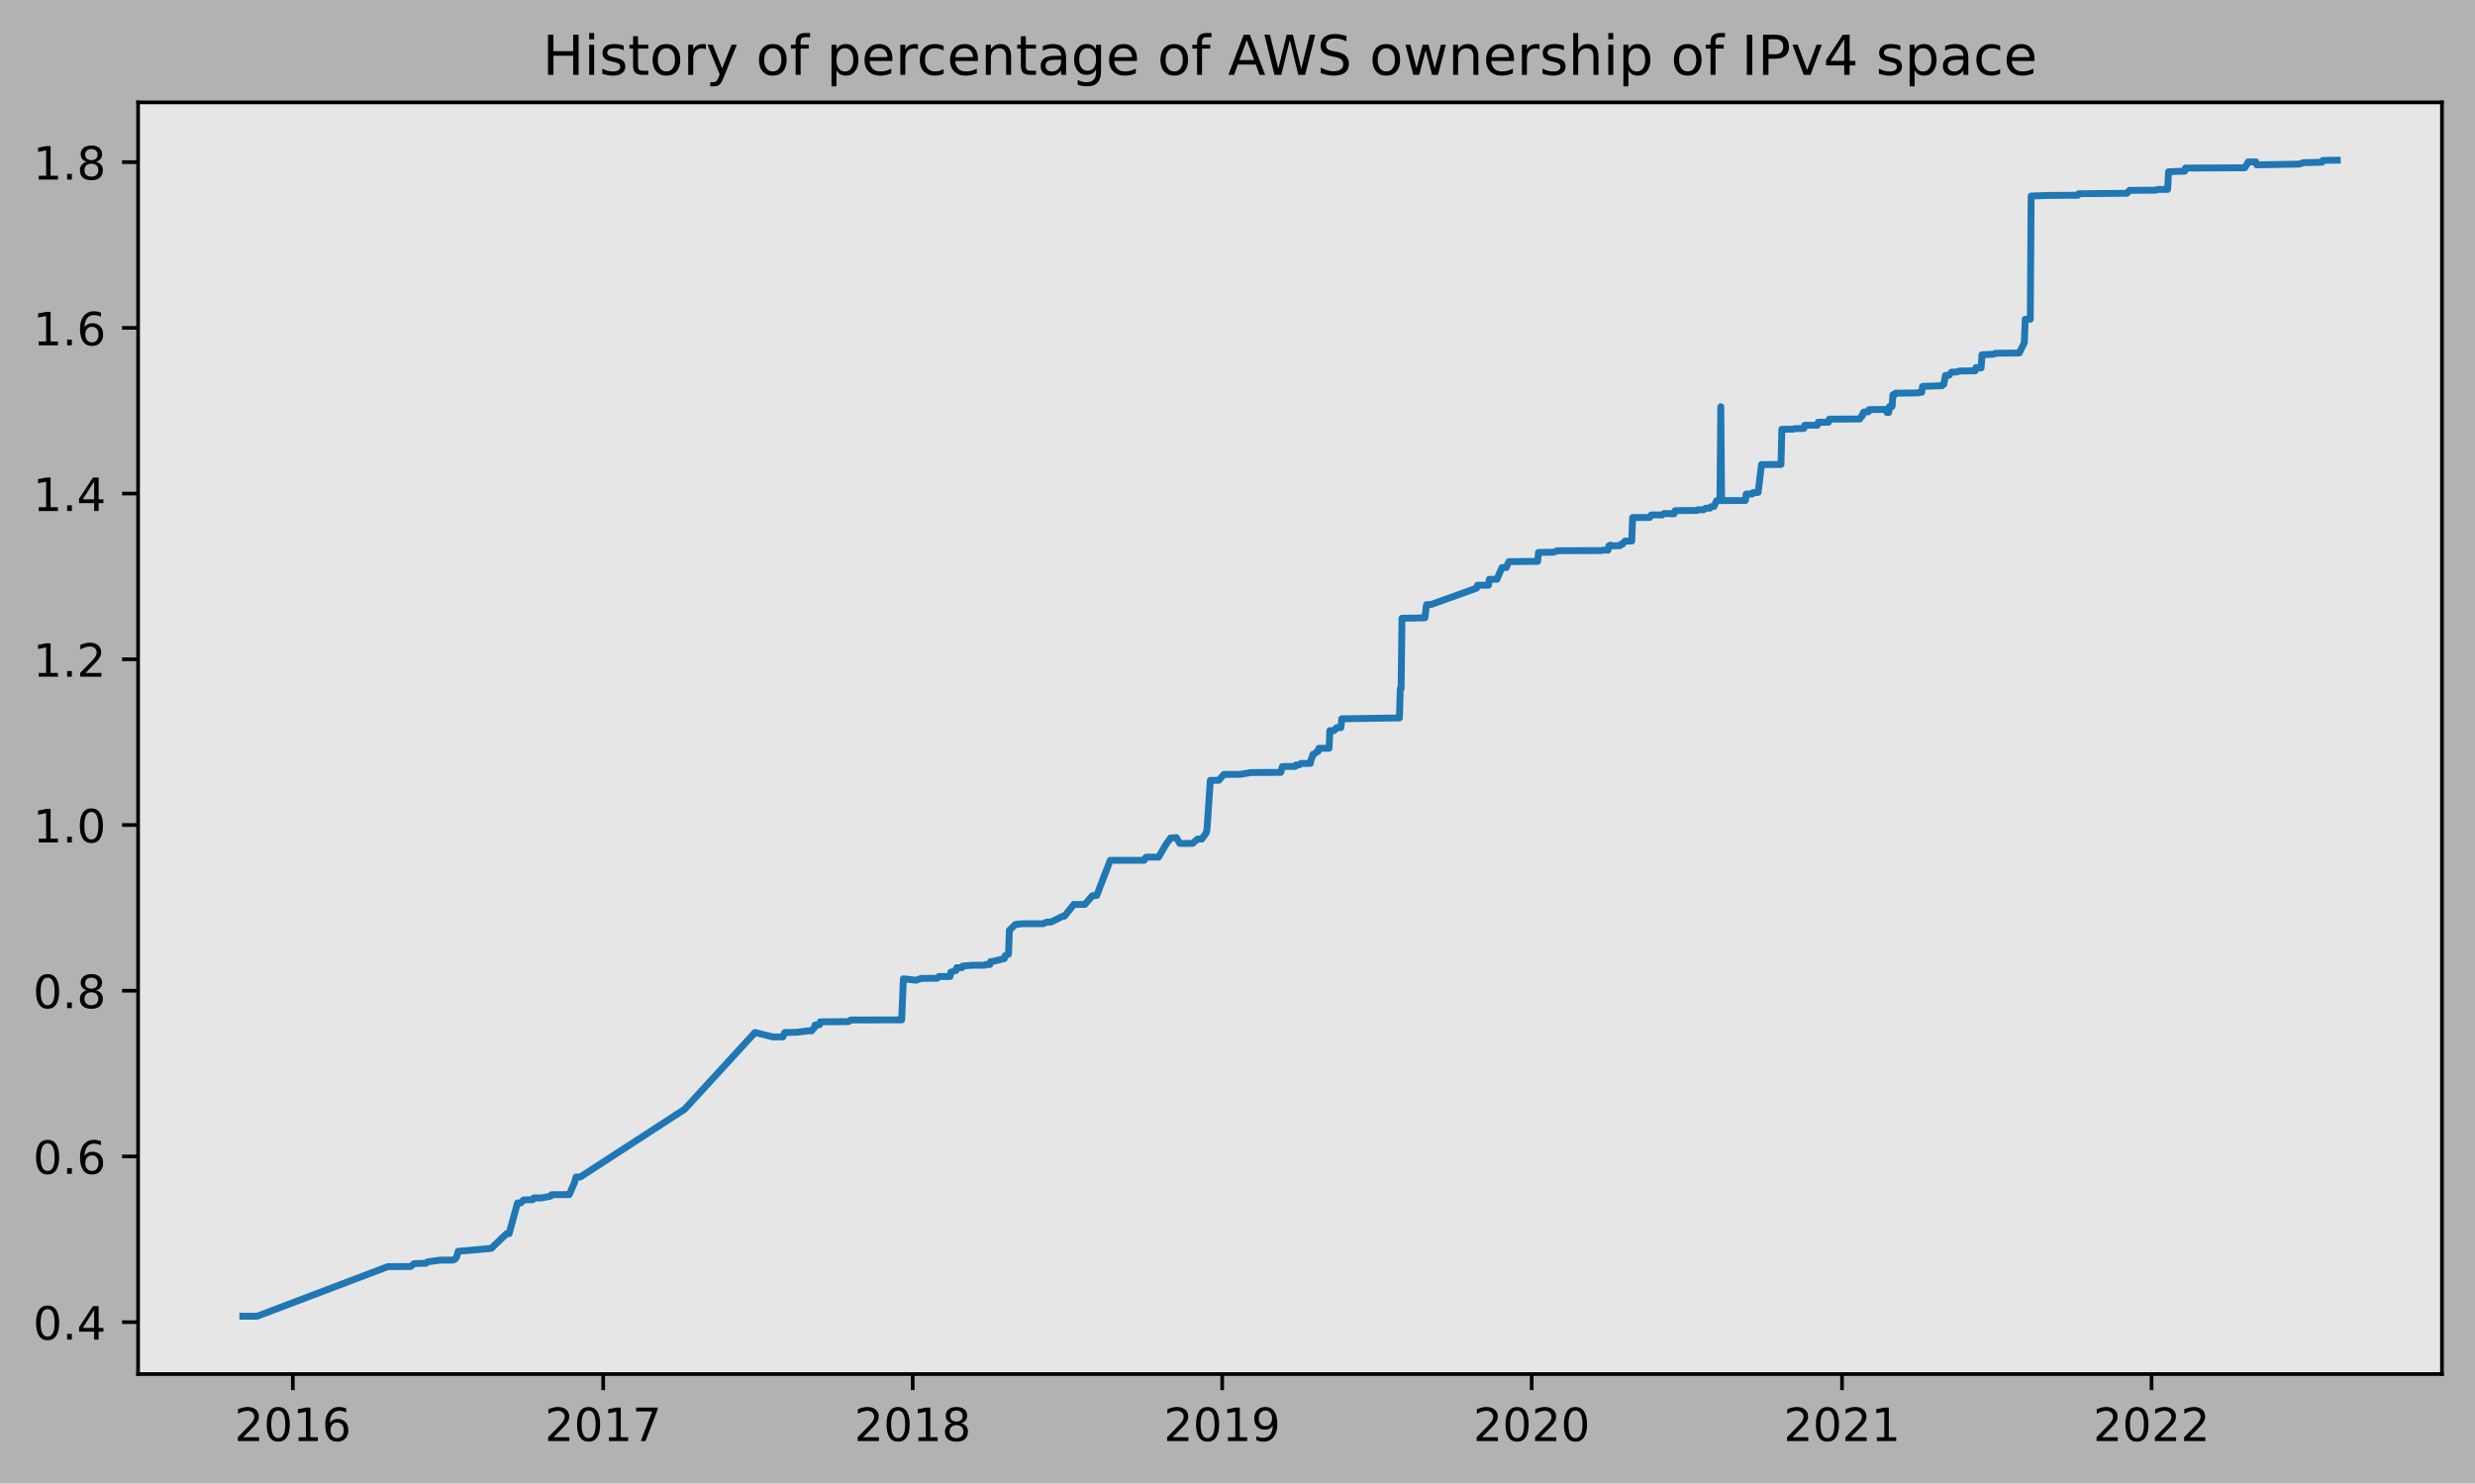
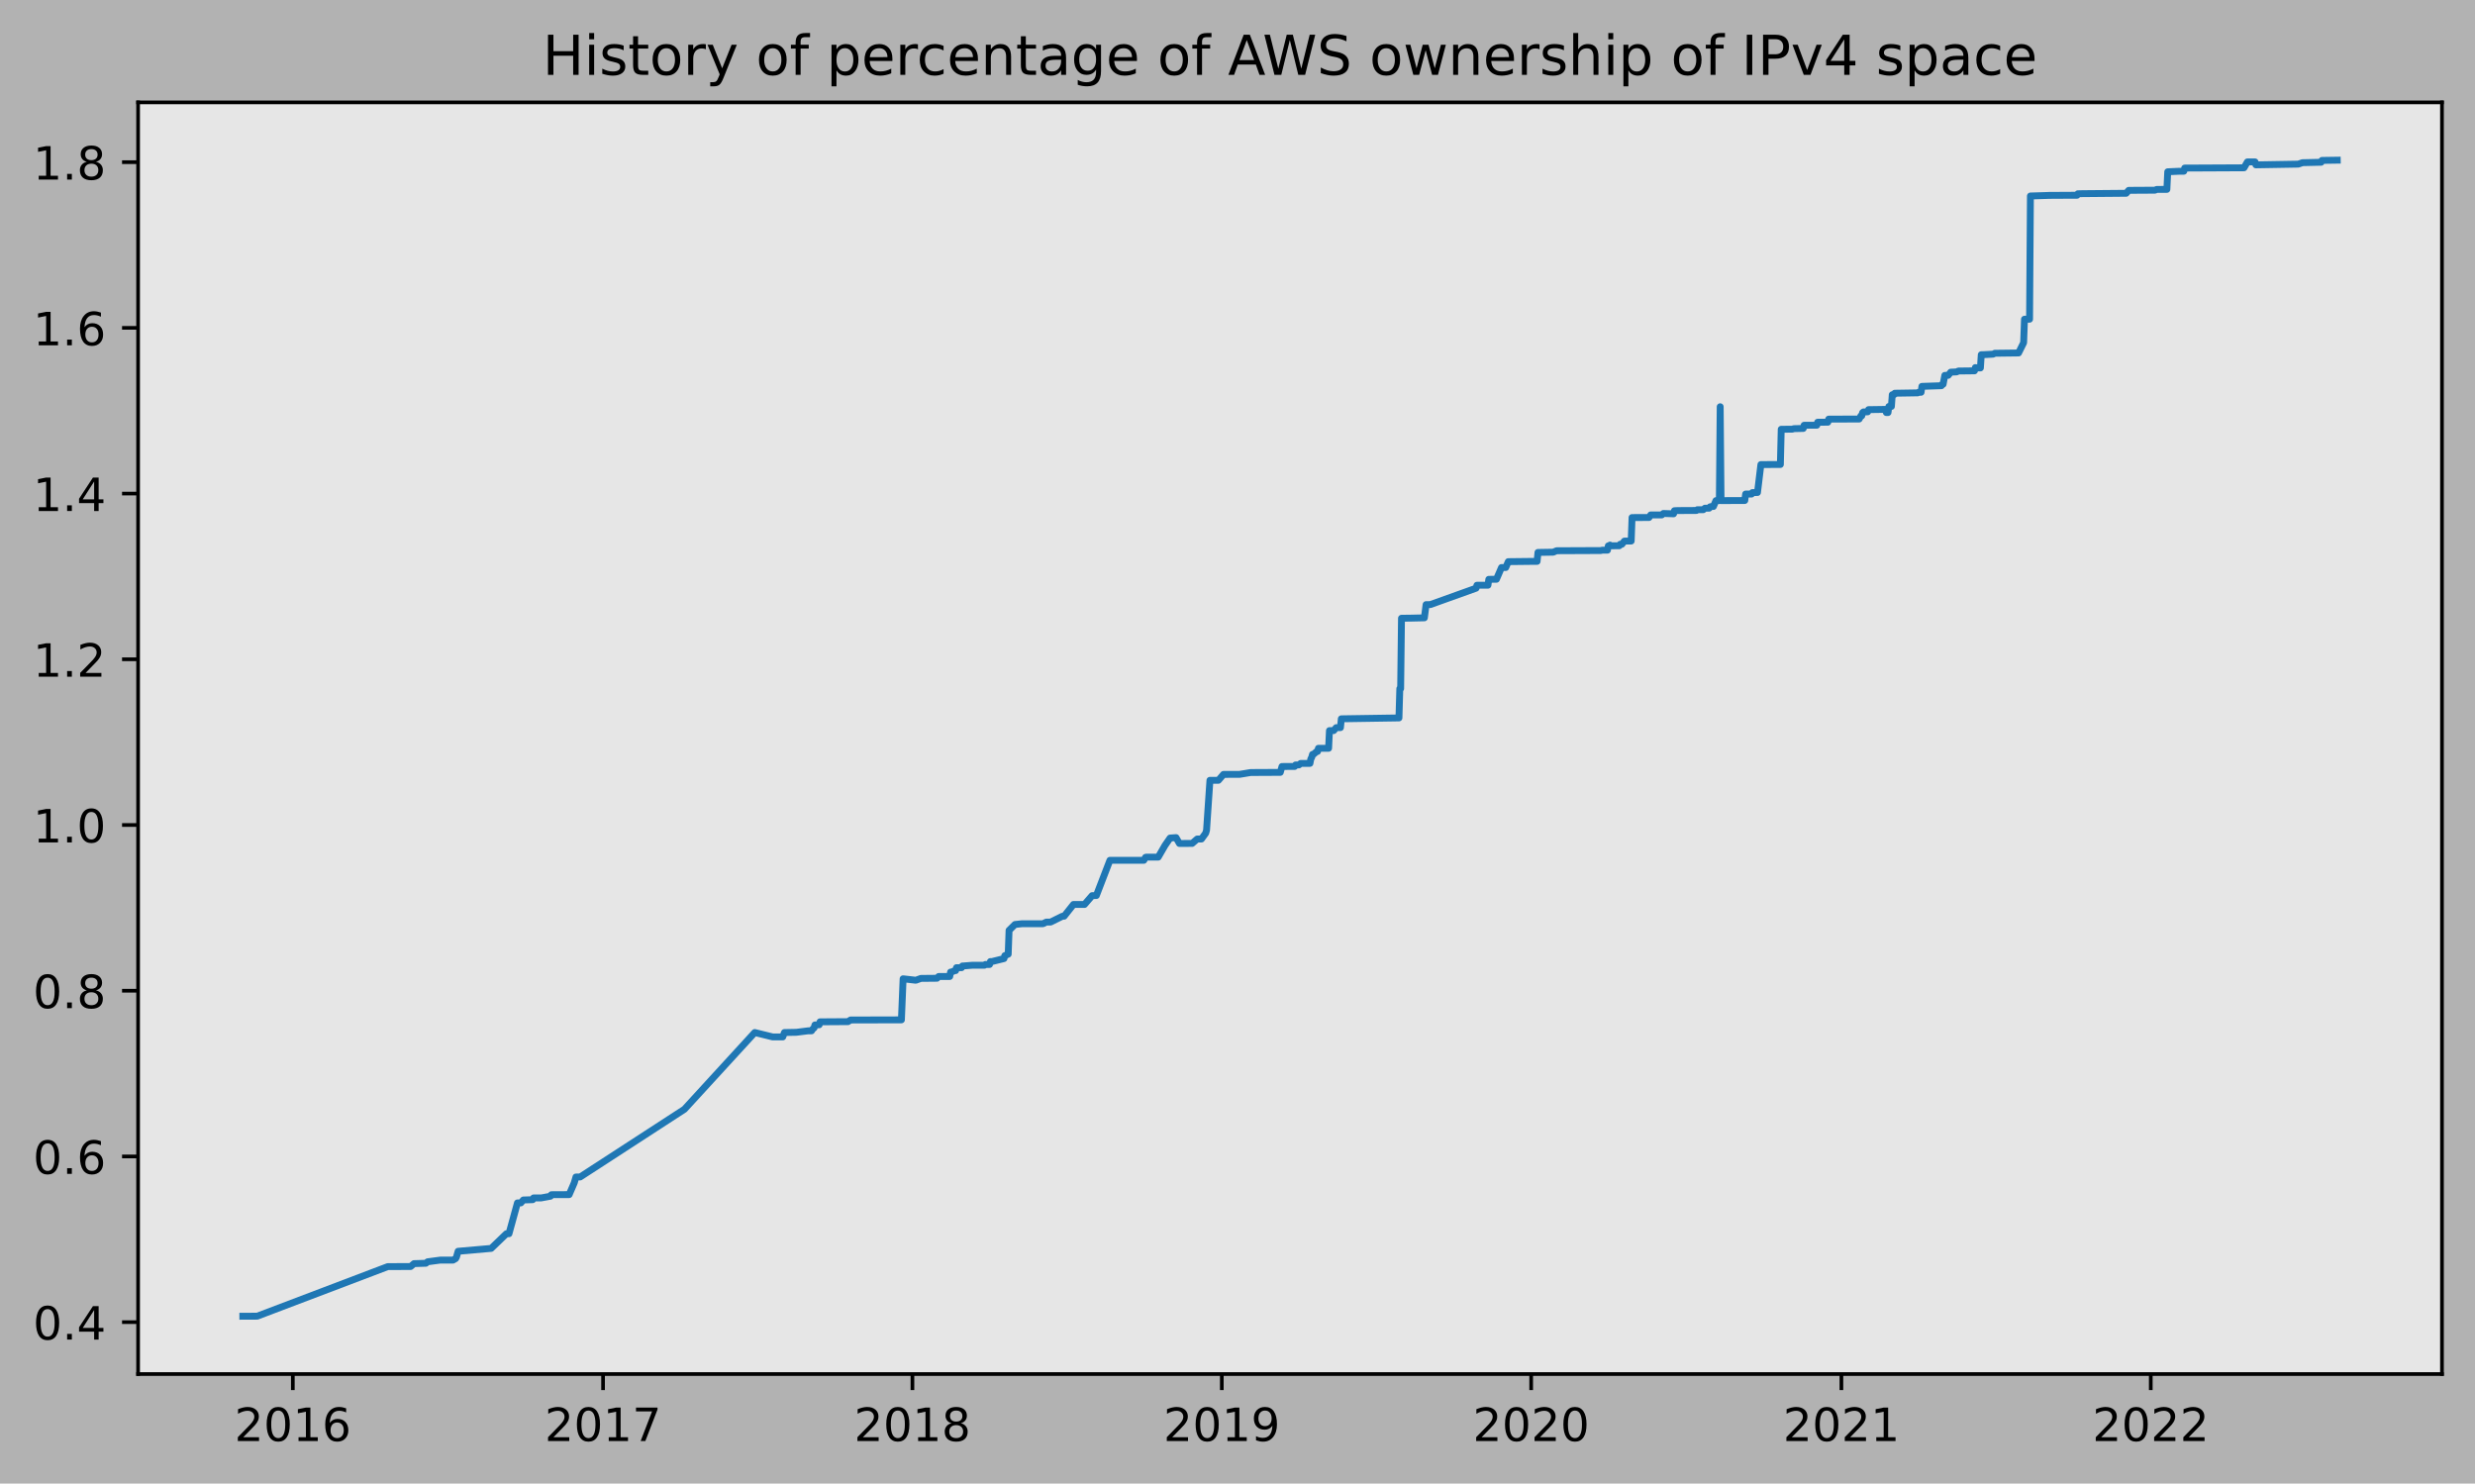
<svg xmlns="http://www.w3.org/2000/svg" xmlns:xlink="http://www.w3.org/1999/xlink" width="539.503pt" height="323.396pt" viewBox="0 0 539.503 323.396" version="1.1">
  <defs>
    <style type="text/css">*{stroke-linejoin: round; stroke-linecap: butt}</style>
  </defs>
  <g id="figure_1">
    <g id="patch_1">
      <path d="M 0 323.396  L 539.503 323.396  L 539.503 0  L 0 0  z " style="fill: #b2b2b2" />
    </g>
    <g id="axes_1">
      <g id="patch_2">
        <path d="M 30.103 299.518  L 532.303 299.518  L 532.303 22.318  L 30.103 22.318  z " style="fill: #e6e6e6" />
      </g>
      <g id="matplotlib.axis_1">
        <g id="xtick_1">
          <g id="line2d_1">
            <defs>
-               <path id="m2683b215c2" d="M 0 0  L 0 3.5  " style="stroke: #000000; stroke-width: 0.8" />
+               <path id="m55d5c8557f" d="M 0 0  L 0 3.5  " style="stroke: #000000; stroke-width: 0.8" />
            </defs>
            <g>
-               <use xlink:href="#m2683b215c2" x="63.836" y="299.518" style="stroke: #000000; stroke-width: 0.8" />
+               <use xlink:href="#m55d5c8557f" x="63.831" y="299.518" style="stroke: #000000; stroke-width: 0.8" />
            </g>
          </g>
          <g id="text_1">
-             <g transform="translate(51.11073 314.1166)scale(0.1 -0.1)">
+             <g transform="translate(51.10632 314.1166)scale(0.1 -0.1)">
              <defs>
                <path id="DejaVuSans-32" d="M 1228 531  L 3431 531  L 3431 0  L 469 0  L 469 531  Q 828 903 1448 1529  Q 2069 2156 2228 2338  Q 2531 2678 2651 2914  Q 2772 3150 2772 3378  Q 2772 3750 2511 3984  Q 2250 4219 1831 4219  Q 1534 4219 1204 4116  Q 875 4013 500 3803  L 500 4441  Q 881 4594 1212 4672  Q 1544 4750 1819 4750  Q 2544 4750 2975 4387  Q 3406 4025 3406 3419  Q 3406 3131 3298 2873  Q 3191 2616 2906 2266  Q 2828 2175 2409 1742  Q 1991 1309 1228 531  z " transform="scale(0.015625)" />
                <path id="DejaVuSans-30" d="M 2034 4250  Q 1547 4250 1301 3770  Q 1056 3291 1056 2328  Q 1056 1369 1301 889  Q 1547 409 2034 409  Q 2525 409 2770 889  Q 3016 1369 3016 2328  Q 3016 3291 2770 3770  Q 2525 4250 2034 4250  z M 2034 4750  Q 2819 4750 3233 4129  Q 3647 3509 3647 2328  Q 3647 1150 3233 529  Q 2819 -91 2034 -91  Q 1250 -91 836 529  Q 422 1150 422 2328  Q 422 3509 836 4129  Q 1250 4750 2034 4750  z " transform="scale(0.015625)" />
                <path id="DejaVuSans-31" d="M 794 531  L 1825 531  L 1825 4091  L 703 3866  L 703 4441  L 1819 4666  L 2450 4666  L 2450 531  L 3481 531  L 3481 0  L 794 0  L 794 531  z " transform="scale(0.015625)" />
                <path id="DejaVuSans-36" d="M 2113 2584  Q 1688 2584 1439 2293  Q 1191 2003 1191 1497  Q 1191 994 1439 701  Q 1688 409 2113 409  Q 2538 409 2786 701  Q 3034 994 3034 1497  Q 3034 2003 2786 2293  Q 2538 2584 2113 2584  z M 3366 4563  L 3366 3988  Q 3128 4100 2886 4159  Q 2644 4219 2406 4219  Q 1781 4219 1451 3797  Q 1122 3375 1075 2522  Q 1259 2794 1537 2939  Q 1816 3084 2150 3084  Q 2853 3084 3261 2657  Q 3669 2231 3669 1497  Q 3669 778 3244 343  Q 2819 -91 2113 -91  Q 1303 -91 875 529  Q 447 1150 447 2328  Q 447 3434 972 4092  Q 1497 4750 2381 4750  Q 2619 4750 2861 4703  Q 3103 4656 3366 4563  z " transform="scale(0.015625)" />
              </defs>
              <use xlink:href="#DejaVuSans-32" />
              <use xlink:href="#DejaVuSans-30" x="63.623" />
              <use xlink:href="#DejaVuSans-31" x="127.246" />
              <use xlink:href="#DejaVuSans-36" x="190.869" />
            </g>
          </g>
        </g>
        <g id="xtick_2">
          <g id="line2d_2">
            <g>
-               <use xlink:href="#m2683b215c2" x="131.486" y="299.518" style="stroke: #000000; stroke-width: 0.8" />
+               <use xlink:href="#m55d5c8557f" x="131.454" y="299.518" style="stroke: #000000; stroke-width: 0.8" />
            </g>
          </g>
          <g id="text_2">
-             <g transform="translate(118.7608 314.1166)scale(0.1 -0.1)">
+             <g transform="translate(118.729 314.1166)scale(0.1 -0.1)">
              <defs>
                <path id="DejaVuSans-37" d="M 525 4666  L 3525 4666  L 3525 4397  L 1831 0  L 1172 0  L 2766 4134  L 525 4134  L 525 4666  z " transform="scale(0.015625)" />
              </defs>
              <use xlink:href="#DejaVuSans-32" />
              <use xlink:href="#DejaVuSans-30" x="63.623" />
              <use xlink:href="#DejaVuSans-31" x="127.246" />
              <use xlink:href="#DejaVuSans-37" x="190.869" />
            </g>
          </g>
        </g>
        <g id="xtick_3">
          <g id="line2d_3">
            <g>
-               <use xlink:href="#m2683b215c2" x="198.951" y="299.518" style="stroke: #000000; stroke-width: 0.8" />
+               <use xlink:href="#m55d5c8557f" x="198.892" y="299.518" style="stroke: #000000; stroke-width: 0.8" />
            </g>
          </g>
          <g id="text_3">
-             <g transform="translate(186.226 314.1166)scale(0.1 -0.1)">
+             <g transform="translate(186.1669 314.1166)scale(0.1 -0.1)">
              <defs>
                <path id="DejaVuSans-38" d="M 2034 2216  Q 1584 2216 1326 1975  Q 1069 1734 1069 1313  Q 1069 891 1326 650  Q 1584 409 2034 409  Q 2484 409 2743 651  Q 3003 894 3003 1313  Q 3003 1734 2745 1975  Q 2488 2216 2034 2216  z M 1403 2484  Q 997 2584 770 2862  Q 544 3141 544 3541  Q 544 4100 942 4425  Q 1341 4750 2034 4750  Q 2731 4750 3128 4425  Q 3525 4100 3525 3541  Q 3525 3141 3298 2862  Q 3072 2584 2669 2484  Q 3125 2378 3379 2068  Q 3634 1759 3634 1313  Q 3634 634 3220 271  Q 2806 -91 2034 -91  Q 1263 -91 848 271  Q 434 634 434 1313  Q 434 1759 690 2068  Q 947 2378 1403 2484  z M 1172 3481  Q 1172 3119 1398 2916  Q 1625 2713 2034 2713  Q 2441 2713 2670 2916  Q 2900 3119 2900 3481  Q 2900 3844 2670 4047  Q 2441 4250 2034 4250  Q 1625 4250 1398 4047  Q 1172 3844 1172 3481  z " transform="scale(0.015625)" />
              </defs>
              <use xlink:href="#DejaVuSans-32" />
              <use xlink:href="#DejaVuSans-30" x="63.623" />
              <use xlink:href="#DejaVuSans-31" x="127.246" />
              <use xlink:href="#DejaVuSans-38" x="190.869" />
            </g>
          </g>
        </g>
        <g id="xtick_4">
          <g id="line2d_4">
            <g>
-               <use xlink:href="#m2683b215c2" x="266.416" y="299.518" style="stroke: #000000; stroke-width: 0.8" />
+               <use xlink:href="#m55d5c8557f" x="266.33" y="299.518" style="stroke: #000000; stroke-width: 0.8" />
            </g>
          </g>
          <g id="text_4">
-             <g transform="translate(253.6912 314.1166)scale(0.1 -0.1)">
+             <g transform="translate(253.6048 314.1166)scale(0.1 -0.1)">
              <defs>
                <path id="DejaVuSans-39" d="M 703 97  L 703 672  Q 941 559 1184 500  Q 1428 441 1663 441  Q 2288 441 2617 861  Q 2947 1281 2994 2138  Q 2813 1869 2534 1725  Q 2256 1581 1919 1581  Q 1219 1581 811 2004  Q 403 2428 403 3163  Q 403 3881 828 4315  Q 1253 4750 1959 4750  Q 2769 4750 3195 4129  Q 3622 3509 3622 2328  Q 3622 1225 3098 567  Q 2575 -91 1691 -91  Q 1453 -91 1209 -44  Q 966 3 703 97  z M 1959 2075  Q 2384 2075 2632 2365  Q 2881 2656 2881 3163  Q 2881 3666 2632 3958  Q 2384 4250 1959 4250  Q 1534 4250 1286 3958  Q 1038 3666 1038 3163  Q 1038 2656 1286 2365  Q 1534 2075 1959 2075  z " transform="scale(0.015625)" />
              </defs>
              <use xlink:href="#DejaVuSans-32" />
              <use xlink:href="#DejaVuSans-30" x="63.623" />
              <use xlink:href="#DejaVuSans-31" x="127.246" />
              <use xlink:href="#DejaVuSans-39" x="190.869" />
            </g>
          </g>
        </g>
        <g id="xtick_5">
          <g id="line2d_5">
            <g>
-               <use xlink:href="#m2683b215c2" x="333.881" y="299.518" style="stroke: #000000; stroke-width: 0.8" />
+               <use xlink:href="#m55d5c8557f" x="333.768" y="299.518" style="stroke: #000000; stroke-width: 0.8" />
            </g>
          </g>
          <g id="text_5">
-             <g transform="translate(321.1564 314.1166)scale(0.1 -0.1)">
+             <g transform="translate(321.0427 314.1166)scale(0.1 -0.1)">
              <use xlink:href="#DejaVuSans-32" />
              <use xlink:href="#DejaVuSans-30" x="63.623" />
              <use xlink:href="#DejaVuSans-32" x="127.246" />
              <use xlink:href="#DejaVuSans-30" x="190.869" />
            </g>
          </g>
        </g>
        <g id="xtick_6">
          <g id="line2d_6">
            <g>
-               <use xlink:href="#m2683b215c2" x="401.532" y="299.518" style="stroke: #000000; stroke-width: 0.8" />
+               <use xlink:href="#m55d5c8557f" x="401.39" y="299.518" style="stroke: #000000; stroke-width: 0.8" />
            </g>
          </g>
          <g id="text_6">
-             <g transform="translate(388.8065 314.1166)scale(0.1 -0.1)">
+             <g transform="translate(388.6654 314.1166)scale(0.1 -0.1)">
              <use xlink:href="#DejaVuSans-32" />
              <use xlink:href="#DejaVuSans-30" x="63.623" />
              <use xlink:href="#DejaVuSans-32" x="127.246" />
              <use xlink:href="#DejaVuSans-31" x="190.869" />
            </g>
          </g>
        </g>
        <g id="xtick_7">
          <g id="line2d_7">
            <g>
-               <use xlink:href="#m2683b215c2" x="468.997" y="299.518" style="stroke: #000000; stroke-width: 0.8" />
+               <use xlink:href="#m55d5c8557f" x="468.828" y="299.518" style="stroke: #000000; stroke-width: 0.8" />
            </g>
          </g>
          <g id="text_7">
-             <g transform="translate(456.2717 314.1166)scale(0.1 -0.1)">
+             <g transform="translate(456.1033 314.1166)scale(0.1 -0.1)">
              <use xlink:href="#DejaVuSans-32" />
              <use xlink:href="#DejaVuSans-30" x="63.623" />
              <use xlink:href="#DejaVuSans-32" x="127.246" />
              <use xlink:href="#DejaVuSans-32" x="190.869" />
            </g>
          </g>
        </g>
      </g>
      <g id="matplotlib.axis_2">
        <g id="ytick_1">
          <g id="line2d_8">
            <defs>
-               <path id="m30a13b4549" d="M 0 0  L -3.5 0  " style="stroke: #000000; stroke-width: 0.8" />
+               <path id="m1c5973e0e2" d="M 0 0  L -3.5 0  " style="stroke: #000000; stroke-width: 0.8" />
            </defs>
            <g>
-               <use xlink:href="#m30a13b4549" x="30.103" y="288.204" style="stroke: #000000; stroke-width: 0.8" />
+               <use xlink:href="#m1c5973e0e2" x="30.103" y="288.204" style="stroke: #000000; stroke-width: 0.8" />
            </g>
          </g>
          <g id="text_8">
            <g transform="translate(7.2 292.0029)scale(0.1 -0.1)">
              <defs>
                <path id="DejaVuSans-2e" d="M 684 794  L 1344 794  L 1344 0  L 684 0  L 684 794  z " transform="scale(0.015625)" />
                <path id="DejaVuSans-34" d="M 2419 4116  L 825 1625  L 2419 1625  L 2419 4116  z M 2253 4666  L 3047 4666  L 3047 1625  L 3713 1625  L 3713 1100  L 3047 1100  L 3047 0  L 2419 0  L 2419 1100  L 313 1100  L 313 1709  L 2253 4666  z " transform="scale(0.015625)" />
              </defs>
              <use xlink:href="#DejaVuSans-30" />
              <use xlink:href="#DejaVuSans-2e" x="63.623" />
              <use xlink:href="#DejaVuSans-34" x="95.41" />
            </g>
          </g>
        </g>
        <g id="ytick_2">
          <g id="line2d_9">
            <g>
-               <use xlink:href="#m30a13b4549" x="30.103" y="252.081" style="stroke: #000000; stroke-width: 0.8" />
+               <use xlink:href="#m1c5973e0e2" x="30.103" y="252.081" style="stroke: #000000; stroke-width: 0.8" />
            </g>
          </g>
          <g id="text_9">
-             <g transform="translate(7.2 255.8802)scale(0.1 -0.1)">
+             <g transform="translate(7.2 255.8803)scale(0.1 -0.1)">
              <use xlink:href="#DejaVuSans-30" />
              <use xlink:href="#DejaVuSans-2e" x="63.623" />
              <use xlink:href="#DejaVuSans-36" x="95.41" />
            </g>
          </g>
        </g>
        <g id="ytick_3">
          <g id="line2d_10">
            <g>
-               <use xlink:href="#m30a13b4549" x="30.103" y="215.958" style="stroke: #000000; stroke-width: 0.8" />
+               <use xlink:href="#m1c5973e0e2" x="30.103" y="215.958" style="stroke: #000000; stroke-width: 0.8" />
            </g>
          </g>
          <g id="text_10">
-             <g transform="translate(7.2 219.7576)scale(0.1 -0.1)">
+             <g transform="translate(7.2 219.7577)scale(0.1 -0.1)">
              <use xlink:href="#DejaVuSans-30" />
              <use xlink:href="#DejaVuSans-2e" x="63.623" />
              <use xlink:href="#DejaVuSans-38" x="95.41" />
            </g>
          </g>
        </g>
        <g id="ytick_4">
          <g id="line2d_11">
            <g>
-               <use xlink:href="#m30a13b4549" x="30.103" y="179.836" style="stroke: #000000; stroke-width: 0.8" />
+               <use xlink:href="#m1c5973e0e2" x="30.103" y="179.836" style="stroke: #000000; stroke-width: 0.8" />
            </g>
          </g>
          <g id="text_11">
-             <g transform="translate(7.2 183.6349)scale(0.1 -0.1)">
+             <g transform="translate(7.2 183.6351)scale(0.1 -0.1)">
              <use xlink:href="#DejaVuSans-31" />
              <use xlink:href="#DejaVuSans-2e" x="63.623" />
              <use xlink:href="#DejaVuSans-30" x="95.41" />
            </g>
          </g>
        </g>
        <g id="ytick_5">
          <g id="line2d_12">
            <g>
-               <use xlink:href="#m30a13b4549" x="30.103" y="143.713" style="stroke: #000000; stroke-width: 0.8" />
+               <use xlink:href="#m1c5973e0e2" x="30.103" y="143.713" style="stroke: #000000; stroke-width: 0.8" />
            </g>
          </g>
          <g id="text_12">
-             <g transform="translate(7.2 147.5123)scale(0.1 -0.1)">
+             <g transform="translate(7.2 147.5125)scale(0.1 -0.1)">
              <use xlink:href="#DejaVuSans-31" />
              <use xlink:href="#DejaVuSans-2e" x="63.623" />
              <use xlink:href="#DejaVuSans-32" x="95.41" />
            </g>
          </g>
        </g>
        <g id="ytick_6">
          <g id="line2d_13">
            <g>
-               <use xlink:href="#m30a13b4549" x="30.103" y="107.59" style="stroke: #000000; stroke-width: 0.8" />
+               <use xlink:href="#m1c5973e0e2" x="30.103" y="107.591" style="stroke: #000000; stroke-width: 0.8" />
            </g>
          </g>
          <g id="text_13">
-             <g transform="translate(7.2 111.3897)scale(0.1 -0.1)">
+             <g transform="translate(7.2 111.3899)scale(0.1 -0.1)">
              <use xlink:href="#DejaVuSans-31" />
              <use xlink:href="#DejaVuSans-2e" x="63.623" />
              <use xlink:href="#DejaVuSans-34" x="95.41" />
            </g>
          </g>
        </g>
        <g id="ytick_7">
          <g id="line2d_14">
            <g>
-               <use xlink:href="#m30a13b4549" x="30.103" y="71.468" style="stroke: #000000; stroke-width: 0.8" />
+               <use xlink:href="#m1c5973e0e2" x="30.103" y="71.468" style="stroke: #000000; stroke-width: 0.8" />
            </g>
          </g>
          <g id="text_14">
-             <g transform="translate(7.2 75.26701)scale(0.1 -0.1)">
+             <g transform="translate(7.2 75.26728)scale(0.1 -0.1)">
              <use xlink:href="#DejaVuSans-31" />
              <use xlink:href="#DejaVuSans-2e" x="63.623" />
              <use xlink:href="#DejaVuSans-36" x="95.41" />
            </g>
          </g>
        </g>
        <g id="ytick_8">
          <g id="line2d_15">
            <g>
-               <use xlink:href="#m30a13b4549" x="30.103" y="35.345" style="stroke: #000000; stroke-width: 0.8" />
+               <use xlink:href="#m1c5973e0e2" x="30.103" y="35.345" style="stroke: #000000; stroke-width: 0.8" />
            </g>
          </g>
          <g id="text_15">
-             <g transform="translate(7.2 39.14437)scale(0.1 -0.1)">
+             <g transform="translate(7.2 39.14468)scale(0.1 -0.1)">
              <use xlink:href="#DejaVuSans-31" />
              <use xlink:href="#DejaVuSans-2e" x="63.623" />
              <use xlink:href="#DejaVuSans-38" x="95.41" />
            </g>
          </g>
        </g>
      </g>
      <g id="line2d_16">
-         <path d="M 52.93 286.918  L 56.073 286.904  L 84.537 276.1  L 89.528 276.077  L 90.267 275.447  L 92.855 275.367  L 93.225 275.049  L 95.997 274.678  L 98.77 274.68  L 99.324 274.361  L 99.509 274.041  L 99.879 272.757  L 107.087 272.128  L 110.414 268.93  L 110.969 268.927  L 112.817 262.213  L 113.557 262.213  L 114.111 261.574  L 116.144 261.51  L 116.329 261.128  L 117.993 261.128  L 120.026 260.752  L 120.211 260.432  L 120.58 260.417  L 124.092 260.406  L 125.201 257.848  L 125.571 256.569  L 126.495 256.559  L 149.23 241.801  L 164.571 225.069  L 168.453 226.025  L 170.671 226.032  L 171.041 225.073  L 173.628 225.025  L 176.216 224.699  L 176.955 224.699  L 177.14 224.379  L 177.51 224.059  L 177.695 223.42  L 178.619 223.38  L 178.804 222.74  L 184.903 222.699  L 185.458 222.339  L 196.548 222.31  L 196.918 213.358  L 199.69 213.677  L 200.799 213.276  L 204.311 213.241  L 204.681 212.857  L 207.084 212.858  L 207.269 211.899  L 207.453 211.896  L 208.193 211.574  L 208.378 211.574  L 208.562 210.934  L 209.672 210.933  L 209.856 210.567  L 210.041 210.565  L 212.074 210.402  L 214.662 210.4  L 214.847 210.241  L 215.771 210.239  L 215.956 209.6  L 216.326 209.595  L 218.913 208.955  L 219.098 208.316  L 219.838 207.996  L 220.022 202.801  L 221.316 201.522  L 222.795 201.362  L 227.416 201.356  L 228.155 200.996  L 229.079 200.996  L 231.667 199.717  L 232.037 199.713  L 234.07 197.154  L 236.473 197.158  L 238.136 195.235  L 239.06 195.208  L 242.018 187.533  L 249.411 187.528  L 249.781 186.889  L 249.966 186.839  L 252.554 186.835  L 254.032 184.277  L 255.141 182.679  L 256.435 182.583  L 257.174 183.862  L 259.947 183.85  L 261.056 182.891  L 261.98 182.89  L 262.904 181.611  L 263.089 180.967  L 263.829 170.096  L 265.677 170.091  L 266.786 168.807  L 270.298 168.796  L 272.701 168.397  L 279.17 168.364  L 279.54 167.084  L 282.312 167.07  L 282.497 166.75  L 283.236 166.739  L 283.606 166.419  L 285.639 166.402  L 285.824 165.443  L 286.009 165.123  L 286.194 164.448  L 286.379 164.447  L 287.118 163.808  L 287.303 163.808  L 287.488 163.115  L 289.706 163.111  L 289.89 159.26  L 290.815 159.253  L 291.369 158.612  L 292.293 158.607  L 292.478 156.686  L 305.047 156.494  L 305.232 150.115  L 305.417 150.114  L 305.602 134.768  L 307.82 134.739  L 310.592 134.674  L 310.962 131.797  L 311.886 131.79  L 321.867 128.213  L 322.052 127.574  L 324.455 127.564  L 324.64 126.285  L 326.303 126.268  L 327.412 123.71  L 328.336 123.709  L 328.891 122.43  L 334.066 122.373  L 335.175 122.368  L 335.36 120.421  L 338.687 120.366  L 339.427 120.051  L 349.038 120.009  L 349.408 119.929  L 350.517 119.924  L 350.702 118.984  L 350.886 118.984  L 351.071 118.817  L 351.256 118.974  L 353.104 118.962  L 353.289 118.643  L 353.659 118.642  L 354.213 117.951  L 355.692 117.934  L 355.877 112.817  L 359.574 112.808  L 359.943 112.248  L 362.346 112.246  L 362.716 111.926  L 364.934 112.001  L 365.119 111.327  L 365.858 111.293  L 369.925 111.272  L 370.109 111.112  L 371.403 111.106  L 371.773 110.778  L 372.697 110.774  L 372.882 110.484  L 373.252 110.405  L 373.621 110.405  L 374.176 109.126  L 374.915 109.126  L 375.1 88.663  L 375.285 109.124  L 380.46 109.1  L 380.645 107.694  L 381.939 107.693  L 382.124 107.372  L 383.233 107.355  L 383.972 101.27  L 388.223 101.248  L 388.408 93.574  L 390.811 93.552  L 391.181 93.439  L 393.214 93.392  L 393.399 92.702  L 396.171 92.69  L 396.356 92.04  L 398.574 92.036  L 398.759 91.364  L 405.413 91.335  L 405.783 90.65  L 405.968 90.65  L 406.152 89.954  L 406.337 89.792  L 407.261 89.774  L 407.446 89.294  L 411.143 89.24  L 411.328 89.929  L 411.697 89.927  L 411.882 88.6  L 412.437 88.6  L 412.622 86.043  L 412.991 86.04  L 413.176 85.716  L 418.167 85.638  L 418.352 85.51  L 418.906 85.509  L 419.091 84.219  L 423.342 84.078  L 423.527 83.757  L 423.712 83.756  L 424.082 81.827  L 424.821 81.818  L 425.375 81.128  L 426.669 81.067  L 427.039 80.876  L 430.551 80.835  L 430.736 80.13  L 431.29 80.208  L 431.845 80.203  L 432.029 77.324  L 432.584 77.306  L 434.617 77.204  L 434.987 77.004  L 440.162 76.94  L 441.271 74.697  L 441.456 69.582  L 442.565 69.581  L 442.75 42.724  L 446.077 42.62  L 446.816 42.593  L 451.992 42.563  L 452.916 42.561  L 453.101 42.242  L 454.025 42.215  L 463.267 42.135  L 463.636 42.133  L 464.191 41.493  L 469.921 41.458  L 470.291 41.288  L 472.509 41.281  L 472.693 37.444  L 475.096 37.335  L 476.205 37.323  L 476.39 36.638  L 489.329 36.575  L 490.068 35.295  L 491.732 35.294  L 491.916 35.933  L 501.158 35.778  L 502.082 35.461  L 506.149 35.368  L 506.334 34.965  L 509.476 34.918  L 509.476 34.918  " clip-path="url(#p53d955d1c6)" style="fill: none; stroke: #1f77b4; stroke-width: 1.5; stroke-linecap: square" />
+         <path d="M 52.93 286.918  L 56.071 286.904  L 84.525 276.1  L 89.513 276.077  L 90.252 275.447  L 92.839 275.367  L 93.208 275.049  L 95.98 274.678  L 98.751 274.68  L 99.306 274.361  L 99.49 274.041  L 99.86 272.757  L 107.065 272.128  L 110.391 268.93  L 110.945 268.927  L 112.793 262.213  L 113.532 262.213  L 114.086 261.574  L 116.119 261.51  L 116.304 261.128  L 117.966 261.128  L 119.999 260.752  L 120.184 260.432  L 120.553 260.417  L 124.064 260.406  L 125.172 257.848  L 125.542 256.569  L 126.465 256.559  L 149.191 241.801  L 164.526 225.07  L 168.406 226.025  L 170.623 226.032  L 170.993 225.073  L 173.58 225.025  L 176.166 224.699  L 176.905 224.699  L 177.09 224.379  L 177.46 224.059  L 177.644 223.42  L 178.568 223.38  L 178.753 222.74  L 184.85 222.699  L 185.404 222.339  L 196.49 222.31  L 196.86 213.358  L 199.631 213.677  L 200.74 213.276  L 204.25 213.242  L 204.62 212.857  L 207.021 212.858  L 207.206 211.899  L 207.391 211.896  L 208.13 211.575  L 208.315 211.574  L 208.5 210.935  L 209.608 210.933  L 209.793 210.567  L 209.978 210.565  L 212.01 210.402  L 214.597 210.401  L 214.781 210.241  L 215.705 210.239  L 215.89 209.6  L 216.259 209.595  L 218.846 208.955  L 219.031 208.316  L 219.77 207.996  L 219.955 202.801  L 221.248 201.522  L 222.726 201.362  L 227.345 201.356  L 228.084 200.996  L 229.008 200.996  L 231.595 199.717  L 231.964 199.713  L 233.997 197.155  L 236.398 197.158  L 238.061 195.235  L 238.985 195.208  L 241.941 187.533  L 249.332 187.528  L 249.701 186.889  L 249.886 186.839  L 252.473 186.835  L 253.951 184.278  L 255.059 182.679  L 256.353 182.583  L 257.092 183.862  L 259.863 183.85  L 260.972 182.891  L 261.896 182.89  L 262.819 181.611  L 263.004 180.967  L 263.743 170.096  L 265.591 170.091  L 266.699 168.808  L 270.21 168.796  L 272.612 168.397  L 279.078 168.364  L 279.448 167.084  L 282.219 167.07  L 282.404 166.75  L 283.143 166.739  L 283.513 166.419  L 285.545 166.402  L 285.73 165.443  L 285.915 165.123  L 286.099 164.449  L 286.284 164.447  L 287.023 163.808  L 287.208 163.808  L 287.393 163.115  L 289.61 163.111  L 289.795 159.26  L 290.718 159.254  L 291.273 158.613  L 292.196 158.607  L 292.381 156.687  L 304.945 156.494  L 305.13 150.115  L 305.314 150.114  L 305.499 134.768  L 307.716 134.739  L 310.488 134.674  L 310.857 131.797  L 311.781 131.79  L 321.758 128.214  L 321.943 127.574  L 324.345 127.564  L 324.53 126.285  L 326.193 126.268  L 327.301 123.71  L 328.225 123.709  L 328.779 122.43  L 333.953 122.373  L 335.061 122.368  L 335.246 120.421  L 338.572 120.366  L 339.311 120.051  L 348.918 120.009  L 349.288 119.929  L 350.396 119.924  L 350.581 118.985  L 350.766 118.985  L 350.951 118.817  L 351.135 118.974  L 352.983 118.962  L 353.168 118.643  L 353.537 118.642  L 354.092 117.951  L 355.57 117.935  L 355.754 112.817  L 359.45 112.808  L 359.819 112.248  L 362.221 112.246  L 362.591 111.926  L 364.808 112.002  L 364.992 111.327  L 365.731 111.294  L 369.796 111.272  L 369.981 111.112  L 371.274 111.107  L 371.644 110.778  L 372.568 110.774  L 372.752 110.485  L 373.122 110.405  L 373.491 110.405  L 374.046 109.126  L 374.785 109.126  L 374.97 88.663  L 375.154 109.124  L 380.328 109.1  L 380.512 107.694  L 381.806 107.694  L 381.99 107.373  L 383.099 107.355  L 383.838 101.271  L 388.088 101.248  L 388.272 93.575  L 390.674 93.552  L 391.044 93.439  L 393.076 93.392  L 393.261 92.703  L 396.032 92.69  L 396.217 92.04  L 398.434 92.036  L 398.619 91.364  L 405.27 91.335  L 405.64 90.65  L 405.825 90.65  L 406.009 89.955  L 406.194 89.792  L 407.118 89.774  L 407.303 89.294  L 410.998 89.24  L 411.183 89.929  L 411.552 89.927  L 411.737 88.601  L 412.291 88.601  L 412.476 86.043  L 412.846 86.04  L 413.03 85.717  L 418.019 85.638  L 418.204 85.51  L 418.758 85.51  L 418.943 84.22  L 423.192 84.078  L 423.377 83.758  L 423.562 83.756  L 423.931 81.828  L 424.67 81.818  L 425.225 81.129  L 426.518 81.067  L 426.887 80.876  L 430.398 80.835  L 430.583 80.13  L 431.137 80.208  L 431.691 80.203  L 431.876 77.324  L 432.43 77.307  L 434.463 77.204  L 434.832 77.004  L 440.006 76.941  L 441.114 74.698  L 441.299 69.582  L 442.407 69.581  L 442.592 42.724  L 445.918 42.62  L 446.657 42.593  L 451.83 42.563  L 452.754 42.562  L 452.939 42.242  L 453.863 42.216  L 463.101 42.135  L 463.47 42.133  L 464.025 41.493  L 469.752 41.458  L 470.122 41.288  L 472.339 41.281  L 472.524 37.444  L 474.925 37.335  L 476.034 37.324  L 476.219 36.638  L 489.152 36.576  L 489.891 35.296  L 491.554 35.294  L 491.739 35.934  L 500.977 35.778  L 501.901 35.461  L 505.965 35.368  L 506.15 34.966  L 509.476 34.918  L 509.476 34.918  " clip-path="url(#p846275c10e)" style="fill: none; stroke: #1f77b4; stroke-width: 1.5; stroke-linecap: square" />
      </g>
      <g id="patch_3">
        <path d="M 30.103 299.518  L 30.103 22.318  " style="fill: none; stroke: #000000; stroke-width: 0.8; stroke-linejoin: miter; stroke-linecap: square" />
      </g>
      <g id="patch_4">
        <path d="M 532.303 299.518  L 532.303 22.318  " style="fill: none; stroke: #000000; stroke-width: 0.8; stroke-linejoin: miter; stroke-linecap: square" />
      </g>
      <g id="patch_5">
        <path d="M 30.103 299.518  L 532.303 299.518  " style="fill: none; stroke: #000000; stroke-width: 0.8; stroke-linejoin: miter; stroke-linecap: square" />
      </g>
      <g id="patch_6">
        <path d="M 30.103 22.318  L 532.303 22.318  " style="fill: none; stroke: #000000; stroke-width: 0.8; stroke-linejoin: miter; stroke-linecap: square" />
      </g>
      <g id="text_16">
        <g transform="translate(118.2778 16.31812)scale(0.12 -0.12)">
          <defs>
            <path id="DejaVuSans-48" d="M 628 4666  L 1259 4666  L 1259 2753  L 3553 2753  L 3553 4666  L 4184 4666  L 4184 0  L 3553 0  L 3553 2222  L 1259 2222  L 1259 0  L 628 0  L 628 4666  z " transform="scale(0.015625)" />
            <path id="DejaVuSans-69" d="M 603 3500  L 1178 3500  L 1178 0  L 603 0  L 603 3500  z M 603 4863  L 1178 4863  L 1178 4134  L 603 4134  L 603 4863  z " transform="scale(0.015625)" />
            <path id="DejaVuSans-73" d="M 2834 3397  L 2834 2853  Q 2591 2978 2328 3040  Q 2066 3103 1784 3103  Q 1356 3103 1142 2972  Q 928 2841 928 2578  Q 928 2378 1081 2264  Q 1234 2150 1697 2047  L 1894 2003  Q 2506 1872 2764 1633  Q 3022 1394 3022 966  Q 3022 478 2636 193  Q 2250 -91 1575 -91  Q 1294 -91 989 -36  Q 684 19 347 128  L 347 722  Q 666 556 975 473  Q 1284 391 1588 391  Q 1994 391 2212 530  Q 2431 669 2431 922  Q 2431 1156 2273 1281  Q 2116 1406 1581 1522  L 1381 1569  Q 847 1681 609 1914  Q 372 2147 372 2553  Q 372 3047 722 3315  Q 1072 3584 1716 3584  Q 2034 3584 2315 3537  Q 2597 3491 2834 3397  z " transform="scale(0.015625)" />
            <path id="DejaVuSans-74" d="M 1172 4494  L 1172 3500  L 2356 3500  L 2356 3053  L 1172 3053  L 1172 1153  Q 1172 725 1289 603  Q 1406 481 1766 481  L 2356 481  L 2356 0  L 1766 0  Q 1100 0 847 248  Q 594 497 594 1153  L 594 3053  L 172 3053  L 172 3500  L 594 3500  L 594 4494  L 1172 4494  z " transform="scale(0.015625)" />
            <path id="DejaVuSans-6f" d="M 1959 3097  Q 1497 3097 1228 2736  Q 959 2375 959 1747  Q 959 1119 1226 758  Q 1494 397 1959 397  Q 2419 397 2687 759  Q 2956 1122 2956 1747  Q 2956 2369 2687 2733  Q 2419 3097 1959 3097  z M 1959 3584  Q 2709 3584 3137 3096  Q 3566 2609 3566 1747  Q 3566 888 3137 398  Q 2709 -91 1959 -91  Q 1206 -91 779 398  Q 353 888 353 1747  Q 353 2609 779 3096  Q 1206 3584 1959 3584  z " transform="scale(0.015625)" />
            <path id="DejaVuSans-72" d="M 2631 2963  Q 2534 3019 2420 3045  Q 2306 3072 2169 3072  Q 1681 3072 1420 2755  Q 1159 2438 1159 1844  L 1159 0  L 581 0  L 581 3500  L 1159 3500  L 1159 2956  Q 1341 3275 1631 3429  Q 1922 3584 2338 3584  Q 2397 3584 2469 3576  Q 2541 3569 2628 3553  L 2631 2963  z " transform="scale(0.015625)" />
            <path id="DejaVuSans-79" d="M 2059 -325  Q 1816 -950 1584 -1140  Q 1353 -1331 966 -1331  L 506 -1331  L 506 -850  L 844 -850  Q 1081 -850 1212 -737  Q 1344 -625 1503 -206  L 1606 56  L 191 3500  L 800 3500  L 1894 763  L 2988 3500  L 3597 3500  L 2059 -325  z " transform="scale(0.015625)" />
            <path id="DejaVuSans-20" transform="scale(0.015625)" />
            <path id="DejaVuSans-66" d="M 2375 4863  L 2375 4384  L 1825 4384  Q 1516 4384 1395 4259  Q 1275 4134 1275 3809  L 1275 3500  L 2222 3500  L 2222 3053  L 1275 3053  L 1275 0  L 697 0  L 697 3053  L 147 3053  L 147 3500  L 697 3500  L 697 3744  Q 697 4328 969 4595  Q 1241 4863 1831 4863  L 2375 4863  z " transform="scale(0.015625)" />
            <path id="DejaVuSans-70" d="M 1159 525  L 1159 -1331  L 581 -1331  L 581 3500  L 1159 3500  L 1159 2969  Q 1341 3281 1617 3432  Q 1894 3584 2278 3584  Q 2916 3584 3314 3078  Q 3713 2572 3713 1747  Q 3713 922 3314 415  Q 2916 -91 2278 -91  Q 1894 -91 1617 61  Q 1341 213 1159 525  z M 3116 1747  Q 3116 2381 2855 2742  Q 2594 3103 2138 3103  Q 1681 3103 1420 2742  Q 1159 2381 1159 1747  Q 1159 1113 1420 752  Q 1681 391 2138 391  Q 2594 391 2855 752  Q 3116 1113 3116 1747  z " transform="scale(0.015625)" />
            <path id="DejaVuSans-65" d="M 3597 1894  L 3597 1613  L 953 1613  Q 991 1019 1311 708  Q 1631 397 2203 397  Q 2534 397 2845 478  Q 3156 559 3463 722  L 3463 178  Q 3153 47 2828 -22  Q 2503 -91 2169 -91  Q 1331 -91 842 396  Q 353 884 353 1716  Q 353 2575 817 3079  Q 1281 3584 2069 3584  Q 2775 3584 3186 3129  Q 3597 2675 3597 1894  z M 3022 2063  Q 3016 2534 2758 2815  Q 2500 3097 2075 3097  Q 1594 3097 1305 2825  Q 1016 2553 972 2059  L 3022 2063  z " transform="scale(0.015625)" />
            <path id="DejaVuSans-63" d="M 3122 3366  L 3122 2828  Q 2878 2963 2633 3030  Q 2388 3097 2138 3097  Q 1578 3097 1268 2742  Q 959 2388 959 1747  Q 959 1106 1268 751  Q 1578 397 2138 397  Q 2388 397 2633 464  Q 2878 531 3122 666  L 3122 134  Q 2881 22 2623 -34  Q 2366 -91 2075 -91  Q 1284 -91 818 406  Q 353 903 353 1747  Q 353 2603 823 3093  Q 1294 3584 2113 3584  Q 2378 3584 2631 3529  Q 2884 3475 3122 3366  z " transform="scale(0.015625)" />
            <path id="DejaVuSans-6e" d="M 3513 2113  L 3513 0  L 2938 0  L 2938 2094  Q 2938 2591 2744 2837  Q 2550 3084 2163 3084  Q 1697 3084 1428 2787  Q 1159 2491 1159 1978  L 1159 0  L 581 0  L 581 3500  L 1159 3500  L 1159 2956  Q 1366 3272 1645 3428  Q 1925 3584 2291 3584  Q 2894 3584 3203 3211  Q 3513 2838 3513 2113  z " transform="scale(0.015625)" />
            <path id="DejaVuSans-61" d="M 2194 1759  Q 1497 1759 1228 1600  Q 959 1441 959 1056  Q 959 750 1161 570  Q 1363 391 1709 391  Q 2188 391 2477 730  Q 2766 1069 2766 1631  L 2766 1759  L 2194 1759  z M 3341 1997  L 3341 0  L 2766 0  L 2766 531  Q 2569 213 2275 61  Q 1981 -91 1556 -91  Q 1019 -91 701 211  Q 384 513 384 1019  Q 384 1609 779 1909  Q 1175 2209 1959 2209  L 2766 2209  L 2766 2266  Q 2766 2663 2505 2880  Q 2244 3097 1772 3097  Q 1472 3097 1187 3025  Q 903 2953 641 2809  L 641 3341  Q 956 3463 1253 3523  Q 1550 3584 1831 3584  Q 2591 3584 2966 3190  Q 3341 2797 3341 1997  z " transform="scale(0.015625)" />
            <path id="DejaVuSans-67" d="M 2906 1791  Q 2906 2416 2648 2759  Q 2391 3103 1925 3103  Q 1463 3103 1205 2759  Q 947 2416 947 1791  Q 947 1169 1205 825  Q 1463 481 1925 481  Q 2391 481 2648 825  Q 2906 1169 2906 1791  z M 3481 434  Q 3481 -459 3084 -895  Q 2688 -1331 1869 -1331  Q 1566 -1331 1297 -1286  Q 1028 -1241 775 -1147  L 775 -588  Q 1028 -725 1275 -790  Q 1522 -856 1778 -856  Q 2344 -856 2625 -561  Q 2906 -266 2906 331  L 2906 616  Q 2728 306 2450 153  Q 2172 0 1784 0  Q 1141 0 747 490  Q 353 981 353 1791  Q 353 2603 747 3093  Q 1141 3584 1784 3584  Q 2172 3584 2450 3431  Q 2728 3278 2906 2969  L 2906 3500  L 3481 3500  L 3481 434  z " transform="scale(0.015625)" />
            <path id="DejaVuSans-41" d="M 2188 4044  L 1331 1722  L 3047 1722  L 2188 4044  z M 1831 4666  L 2547 4666  L 4325 0  L 3669 0  L 3244 1197  L 1141 1197  L 716 0  L 50 0  L 1831 4666  z " transform="scale(0.015625)" />
            <path id="DejaVuSans-57" d="M 213 4666  L 850 4666  L 1831 722  L 2809 4666  L 3519 4666  L 4500 722  L 5478 4666  L 6119 4666  L 4947 0  L 4153 0  L 3169 4050  L 2175 0  L 1381 0  L 213 4666  z " transform="scale(0.015625)" />
            <path id="DejaVuSans-53" d="M 3425 4513  L 3425 3897  Q 3066 4069 2747 4153  Q 2428 4238 2131 4238  Q 1616 4238 1336 4038  Q 1056 3838 1056 3469  Q 1056 3159 1242 3001  Q 1428 2844 1947 2747  L 2328 2669  Q 3034 2534 3370 2195  Q 3706 1856 3706 1288  Q 3706 609 3251 259  Q 2797 -91 1919 -91  Q 1588 -91 1214 -16  Q 841 59 441 206  L 441 856  Q 825 641 1194 531  Q 1563 422 1919 422  Q 2459 422 2753 634  Q 3047 847 3047 1241  Q 3047 1584 2836 1778  Q 2625 1972 2144 2069  L 1759 2144  Q 1053 2284 737 2584  Q 422 2884 422 3419  Q 422 4038 858 4394  Q 1294 4750 2059 4750  Q 2388 4750 2728 4690  Q 3069 4631 3425 4513  z " transform="scale(0.015625)" />
            <path id="DejaVuSans-77" d="M 269 3500  L 844 3500  L 1563 769  L 2278 3500  L 2956 3500  L 3675 769  L 4391 3500  L 4966 3500  L 4050 0  L 3372 0  L 2619 2869  L 1863 0  L 1184 0  L 269 3500  z " transform="scale(0.015625)" />
            <path id="DejaVuSans-68" d="M 3513 2113  L 3513 0  L 2938 0  L 2938 2094  Q 2938 2591 2744 2837  Q 2550 3084 2163 3084  Q 1697 3084 1428 2787  Q 1159 2491 1159 1978  L 1159 0  L 581 0  L 581 4863  L 1159 4863  L 1159 2956  Q 1366 3272 1645 3428  Q 1925 3584 2291 3584  Q 2894 3584 3203 3211  Q 3513 2838 3513 2113  z " transform="scale(0.015625)" />
            <path id="DejaVuSans-49" d="M 628 4666  L 1259 4666  L 1259 0  L 628 0  L 628 4666  z " transform="scale(0.015625)" />
            <path id="DejaVuSans-50" d="M 1259 4147  L 1259 2394  L 2053 2394  Q 2494 2394 2734 2622  Q 2975 2850 2975 3272  Q 2975 3691 2734 3919  Q 2494 4147 2053 4147  L 1259 4147  z M 628 4666  L 2053 4666  Q 2838 4666 3239 4311  Q 3641 3956 3641 3272  Q 3641 2581 3239 2228  Q 2838 1875 2053 1875  L 1259 1875  L 1259 0  L 628 0  L 628 4666  z " transform="scale(0.015625)" />
            <path id="DejaVuSans-76" d="M 191 3500  L 800 3500  L 1894 563  L 2988 3500  L 3597 3500  L 2284 0  L 1503 0  L 191 3500  z " transform="scale(0.015625)" />
          </defs>
          <use xlink:href="#DejaVuSans-48" />
          <use xlink:href="#DejaVuSans-69" x="75.195" />
          <use xlink:href="#DejaVuSans-73" x="102.979" />
          <use xlink:href="#DejaVuSans-74" x="155.078" />
          <use xlink:href="#DejaVuSans-6f" x="194.287" />
          <use xlink:href="#DejaVuSans-72" x="255.469" />
          <use xlink:href="#DejaVuSans-79" x="296.582" />
          <use xlink:href="#DejaVuSans-20" x="355.762" />
          <use xlink:href="#DejaVuSans-6f" x="387.549" />
          <use xlink:href="#DejaVuSans-66" x="448.73" />
          <use xlink:href="#DejaVuSans-20" x="483.936" />
          <use xlink:href="#DejaVuSans-70" x="515.723" />
          <use xlink:href="#DejaVuSans-65" x="579.199" />
          <use xlink:href="#DejaVuSans-72" x="640.723" />
          <use xlink:href="#DejaVuSans-63" x="679.586" />
          <use xlink:href="#DejaVuSans-65" x="734.566" />
          <use xlink:href="#DejaVuSans-6e" x="796.09" />
          <use xlink:href="#DejaVuSans-74" x="859.469" />
          <use xlink:href="#DejaVuSans-61" x="898.678" />
          <use xlink:href="#DejaVuSans-67" x="959.957" />
          <use xlink:href="#DejaVuSans-65" x="1023.434" />
          <use xlink:href="#DejaVuSans-20" x="1084.957" />
          <use xlink:href="#DejaVuSans-6f" x="1116.744" />
          <use xlink:href="#DejaVuSans-66" x="1177.926" />
          <use xlink:href="#DejaVuSans-20" x="1213.131" />
          <use xlink:href="#DejaVuSans-41" x="1244.918" />
          <use xlink:href="#DejaVuSans-57" x="1307.826" />
          <use xlink:href="#DejaVuSans-53" x="1406.703" />
          <use xlink:href="#DejaVuSans-20" x="1470.18" />
          <use xlink:href="#DejaVuSans-6f" x="1501.967" />
          <use xlink:href="#DejaVuSans-77" x="1563.148" />
          <use xlink:href="#DejaVuSans-6e" x="1644.936" />
          <use xlink:href="#DejaVuSans-65" x="1708.314" />
          <use xlink:href="#DejaVuSans-72" x="1769.838" />
          <use xlink:href="#DejaVuSans-73" x="1810.951" />
          <use xlink:href="#DejaVuSans-68" x="1863.051" />
          <use xlink:href="#DejaVuSans-69" x="1926.43" />
          <use xlink:href="#DejaVuSans-70" x="1954.213" />
          <use xlink:href="#DejaVuSans-20" x="2017.689" />
          <use xlink:href="#DejaVuSans-6f" x="2049.477" />
          <use xlink:href="#DejaVuSans-66" x="2110.658" />
          <use xlink:href="#DejaVuSans-20" x="2145.863" />
          <use xlink:href="#DejaVuSans-49" x="2177.65" />
          <use xlink:href="#DejaVuSans-50" x="2207.143" />
          <use xlink:href="#DejaVuSans-76" x="2267.445" />
          <use xlink:href="#DejaVuSans-34" x="2326.625" />
          <use xlink:href="#DejaVuSans-20" x="2390.248" />
          <use xlink:href="#DejaVuSans-73" x="2422.035" />
          <use xlink:href="#DejaVuSans-70" x="2474.135" />
          <use xlink:href="#DejaVuSans-61" x="2537.611" />
          <use xlink:href="#DejaVuSans-63" x="2598.891" />
          <use xlink:href="#DejaVuSans-65" x="2653.871" />
        </g>
      </g>
    </g>
  </g>
  <defs>
-     <clipPath id="p53d955d1c6">
+     <clipPath id="p846275c10e">
      <rect x="30.103" y="22.318" width="502.2" height="277.2" />
    </clipPath>
  </defs>
</svg>
